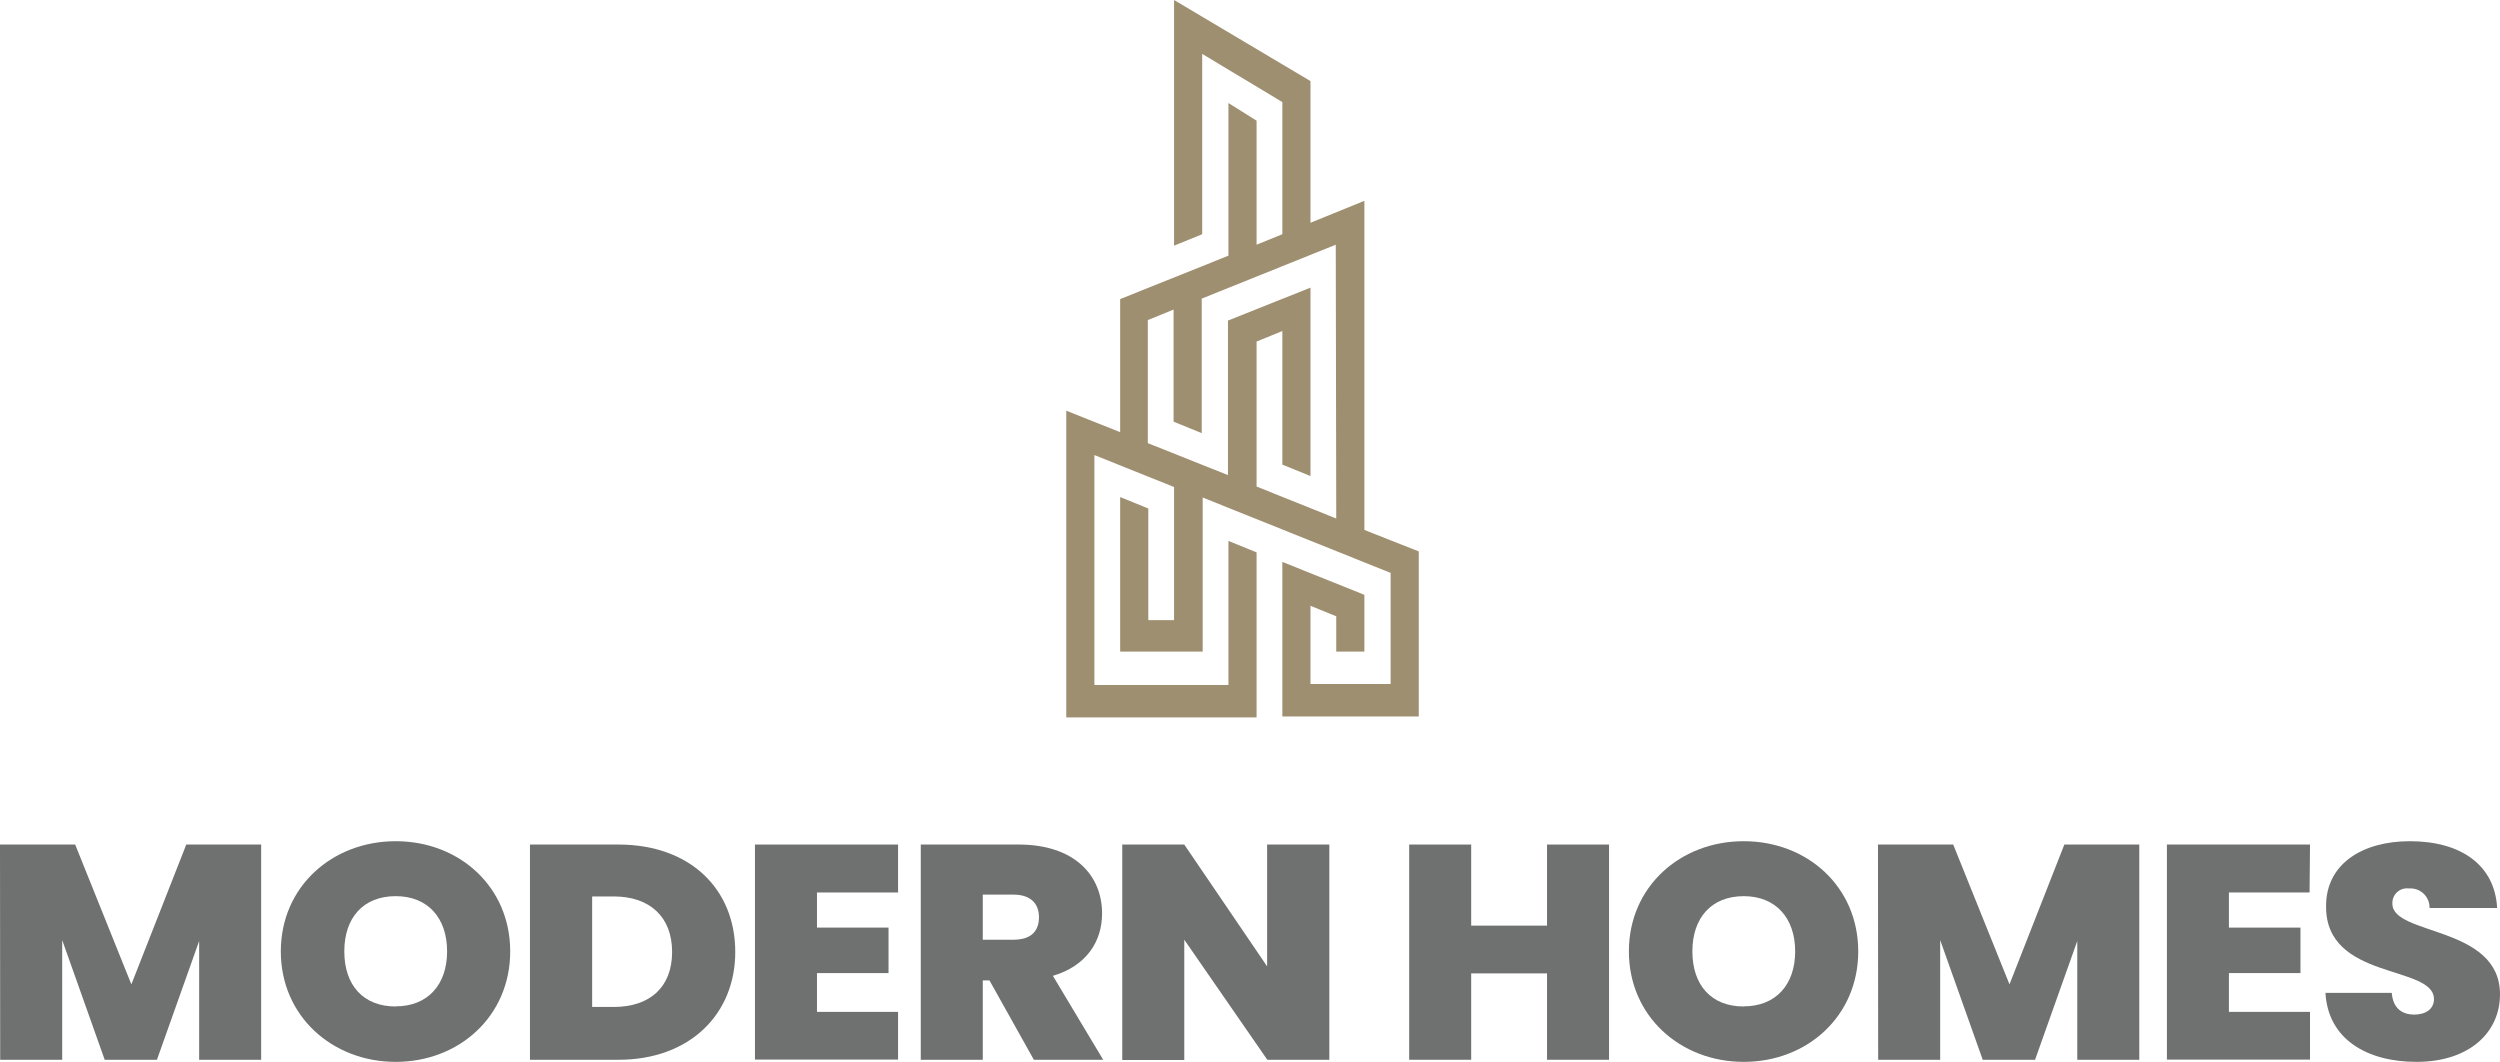
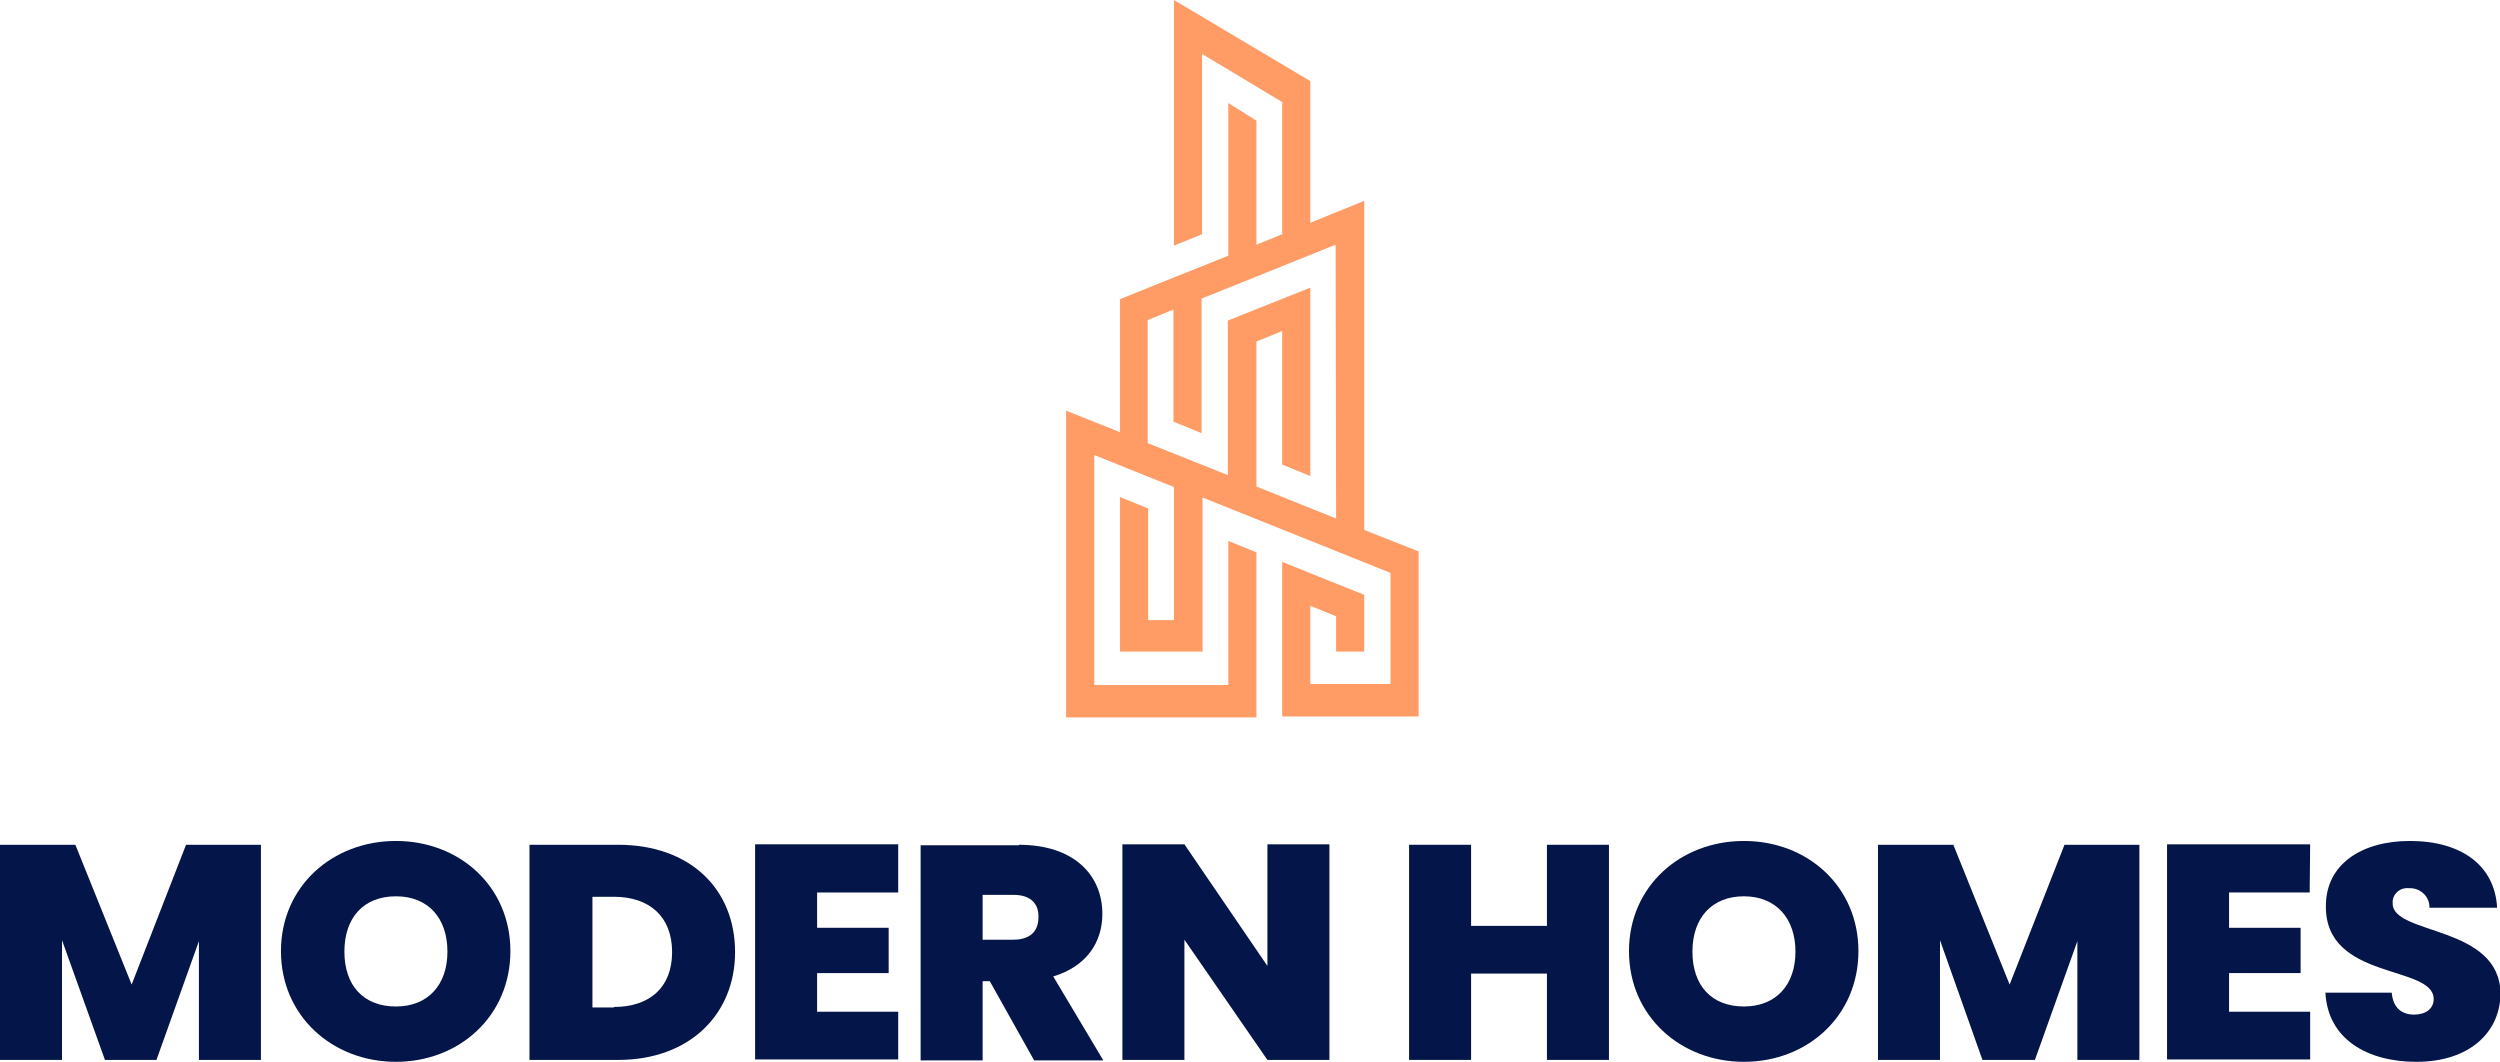
- <svg xmlns="http://www.w3.org/2000/svg" id="graphics" viewBox="0 0 524.1 222.61">
-   <path d="M289.76,111.1v-69l-11.3,4.6V17L249.86,0V51.5l5.9-2.4V11.3l16.8,10.1V49.1l-5.4,2.2v-26l-5.9-3.7v32l-22.7,9.1V90.6l-11.3-4.5v64.3h39.9V115.8l-5.9-2.4v30.2h-28.1V95.4l16.7,6.7V130h-5.4V106.6l-5.9-2.4v32.4h17.3V104.3l39.4,15.8v23.3h-16.8V127l5.4,2.2v7.4h5.9V124.7l-17.2-6.9v32.4h28.6V115.6Zm-5.9-2.4-16.7-6.7V71.6l5.4-2.2v28l5.9,2.4V60.3l-17.3,6.9V99.6l-16.8-6.7V67.1l5.4-2.2V88.4l5.9,2.4V62.6l28.1-11.3Z" transform="translate(-3.73)" fill="#9e8f70" />
-   <g style="isolation:isolate">
-     <path d="M3.73,177.05H19.49l11.78,29.31,11.51-29.31h15.7v45.12h-13v-24.9l-8.85,24.9H25.68l-8.91-25.09v25.09h-13Z" transform="translate(-3.73)" fill="#6f7070" />
-     <path d="M86.69,222.61c-13.31,0-24.09-9.59-24.09-23.16s10.78-23.1,24.09-23.1,24,9.53,24,23.1S100,222.61,86.69,222.61Zm0-11.64c6.72,0,10.77-4.54,10.77-11.52s-4-11.58-10.77-11.58-10.78,4.48-10.78,11.58S79.9,211,86.69,211Z" transform="translate(-3.73)" fill="#6f7070" />
-     <path d="M157.87,199.58c0,13-9.51,22.59-24.48,22.59H114.83V177.05h18.56C148.36,177.05,157.87,186.33,157.87,199.58ZM132.39,211.1c7.52,0,12.24-4.1,12.24-11.52s-4.72-11.65-12.24-11.65h-4.52V211.1Z" transform="translate(-3.73)" fill="#6f7070" />
-     <path d="M192,187.1H175v7.36h15V204H175v8.13h17v10H162V177.05h30Z" transform="translate(-3.73)" fill="#6f7070" />
-     <path d="M217.28,177.05c11.64,0,17.49,6.4,17.49,14.46,0,5.89-3.32,11-10.31,13.06L235,222.17H220.47l-9.31-16.64h-1.4v16.64h-13V177.05Zm-1.07,10.5h-6.45V197h6.45c3.53,0,5.33-1.66,5.33-4.73C221.54,189.4,219.74,187.55,216.21,187.55Z" transform="translate(-3.73)" fill="#6f7070" />
-     <path d="M282.41,177.05v45.12h-13L252,197v25.22H239V177.05h13l17.37,25.54V177.05Z" transform="translate(-3.73)" fill="#6f7070" />
-     <path d="M328.05,204.06h-15.9v18.11h-13V177.05h13v17h15.9v-17h13v45.12h-13Z" transform="translate(-3.73)" fill="#6f7070" />
-     <path d="M369.29,222.61c-13.3,0-24.08-9.59-24.08-23.16s10.78-23.1,24.08-23.1,24,9.53,24,23.1S382.6,222.61,369.29,222.61Zm0-11.64c6.72,0,10.78-4.54,10.78-11.52s-4.06-11.58-10.78-11.58-10.77,4.48-10.77,11.58S362.51,211,369.29,211Z" transform="translate(-3.73)" fill="#6f7070" />
-     <path d="M397.43,177.05H413.2L425,206.36l11.5-29.31h15.71v45.12h-13v-24.9l-8.85,24.9H419.39l-8.92-25.09v25.09h-13Z" transform="translate(-3.73)" fill="#6f7070" />
-     <path d="M487.91,187.1H471v7.36h15V204H471v8.13h17v10h-30V177.05h30Z" transform="translate(-3.73)" fill="#6f7070" />
-     <path d="M510.33,222.61c-10.44,0-18.56-4.79-19.09-14.46h13.9c.27,3.39,2.33,4.55,4.72,4.55s4.13-1.16,4.13-3.27c-.07-7.23-22.82-3.84-22.62-19.52,0-8.83,7.65-13.56,17.56-13.56,10.78,0,17.83,5.05,18.3,14H513.06a4,4,0,0,0-4.33-4.09,3.06,3.06,0,0,0-3.46,3.2c0,6.72,22.56,4.54,22.56,19C527.83,216.41,521.44,222.61,510.33,222.61Z" transform="translate(-3.73)" fill="#6f7070" />
+ <svg xmlns="http://www.w3.org/2000/svg" version="1.1" id="graphics" x="0px" y="0px" viewBox="0 0 524.1 222.6" style="enable-background:new 0 0 524.1 222.6;" xml:space="preserve">
+   <style type="text/css">
+ 	.st0{fill:#FF9C65;}
+ 	.st1{fill:#041549;}
+ </style>
+   <path class="st0" d="M286,111.1v-69l-11.3,4.6V17L246.1,0v51.5l5.9-2.4V11.3l16.8,10.1v27.7l-5.4,2.2v-26l-5.9-3.7v32l-22.7,9.1  v27.9l-11.3-4.5v64.3h39.9v-34.6l-5.9-2.4v30.2h-28.1V95.4l16.7,6.7V130h-5.4v-23.4l-5.9-2.4v32.4h17.3v-32.3l39.4,15.8v23.3h-16.8  V127l5.4,2.2v7.4h5.9v-11.9l-17.2-6.9v32.4h28.6v-34.6L286,111.1z M280.1,108.7l-16.7-6.7V71.6l5.4-2.2v28l5.9,2.4V60.3l-17.3,6.9  v32.4l-16.8-6.7V67.1l5.4-2.2v23.5l5.9,2.4V62.6L280,51.3L280.1,108.7z" />
+   <g>
+     <path class="st1" d="M0,177.1h15.8l11.8,29.3L39,177.1h15.7v45.1h-13v-24.9l-8.9,24.9H22L13,197.1v25.1H0L0,177.1z" />
+     <path class="st1" d="M83,222.6c-13.3,0-24.1-9.6-24.1-23.2s10.8-23.1,24.1-23.1s24,9.5,24,23.1S96.3,222.6,83,222.6z M83,211   c6.7,0,10.8-4.5,10.8-11.5s-4-11.6-10.8-11.6s-10.8,4.5-10.8,11.6S76.2,211,83,211L83,211z" />
+     <path class="st1" d="M154.1,199.6c0,13-9.5,22.6-24.5,22.6h-18.6v-45.1h18.6C144.6,177.1,154.1,186.3,154.1,199.6z M128.7,211.1   c7.5,0,12.2-4.1,12.2-11.5s-4.7-11.6-12.2-11.6h-4.5v23.2H128.7z" />
+     <path class="st1" d="M188.3,187.1h-17v7.4h15v9.5h-15v8.1h17v10h-30v-45.1h30V187.1z" />
+     <path class="st1" d="M213.6,177.1c11.6,0,17.5,6.4,17.5,14.5c0,5.9-3.3,11-10.3,13.1l10.5,17.6h-14.5l-9.3-16.6H206v16.6h-13v-45.1   H213.6z M212.5,187.6H206v9.4h6.4c3.5,0,5.3-1.7,5.3-4.7C217.8,189.4,216,187.6,212.5,187.6L212.5,187.6z" />
+     <path class="st1" d="M278.7,177.1v45.1h-13L248.3,197v25.2h-13v-45.2h13l17.4,25.5v-25.5H278.7z" />
+     <path class="st1" d="M324.3,204.1h-15.9v18.1h-13v-45.1h13v17h15.9v-17h13v45.1h-13V204.1z" />
+     <path class="st1" d="M365.6,222.6c-13.3,0-24.1-9.6-24.1-23.2s10.8-23.1,24.1-23.1s24,9.5,24,23.1S378.9,222.6,365.6,222.6z    M365.6,211c6.7,0,10.8-4.5,10.8-11.5s-4.1-11.6-10.8-11.6s-10.8,4.5-10.8,11.6S358.8,211,365.6,211L365.6,211z" />
+     <path class="st1" d="M393.7,177.1h15.8l11.8,29.3l11.5-29.3h15.7v45.1h-13v-24.9l-8.9,24.9h-11l-8.9-25.1v25.1h-13L393.7,177.1z" />
+     <path class="st1" d="M484.2,187.1h-16.9v7.4h15v9.5h-15v8.1h17v10h-30v-45.1h30L484.2,187.1z" />
+     <path class="st1" d="M506.6,222.6c-10.4,0-18.6-4.8-19.1-14.5h13.9c0.3,3.4,2.3,4.6,4.7,4.6s4.1-1.2,4.1-3.3   c-0.1-7.2-22.8-3.8-22.6-19.5c0-8.8,7.6-13.6,17.6-13.6c10.8,0,17.8,5.1,18.3,14h-14.2c0.1-2.2-1.7-4-3.9-4.1c-0.1,0-0.3,0-0.4,0   c-1.7-0.2-3.2,1-3.4,2.6c0,0.2,0,0.4,0,0.6c0,6.7,22.6,4.5,22.6,19C524.1,216.4,517.7,222.6,506.6,222.6z" />
  </g>
</svg>
